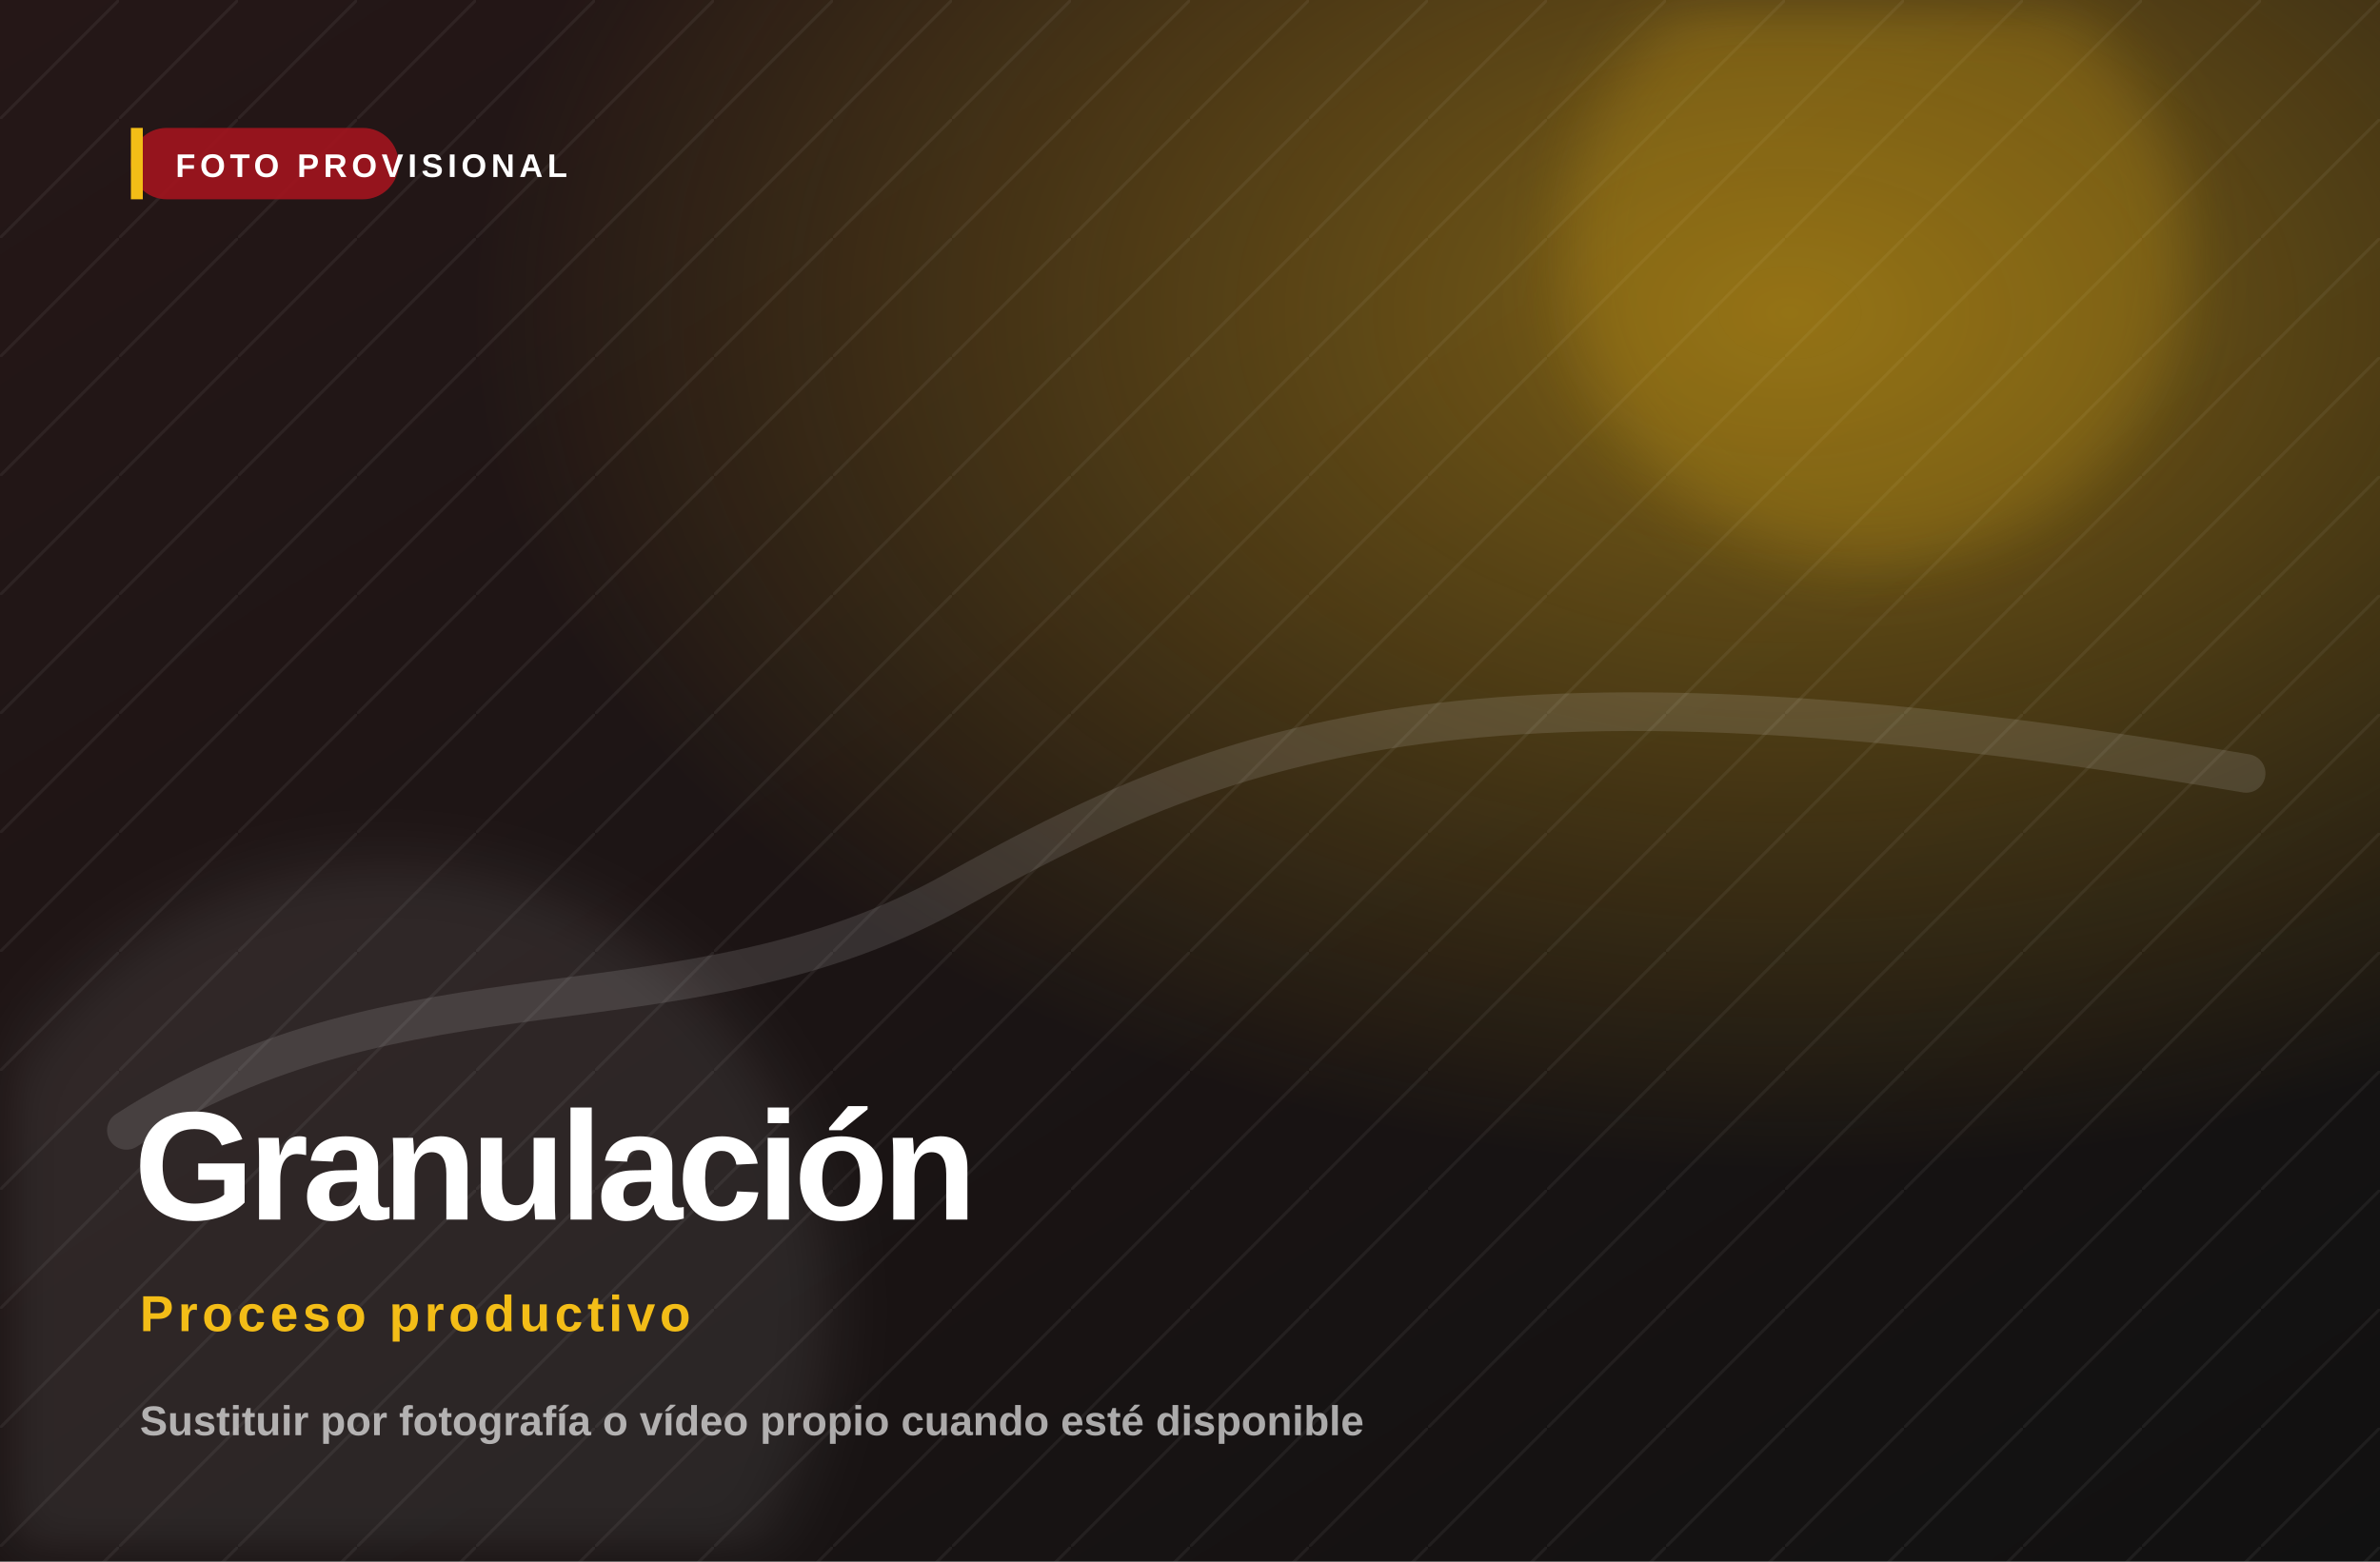
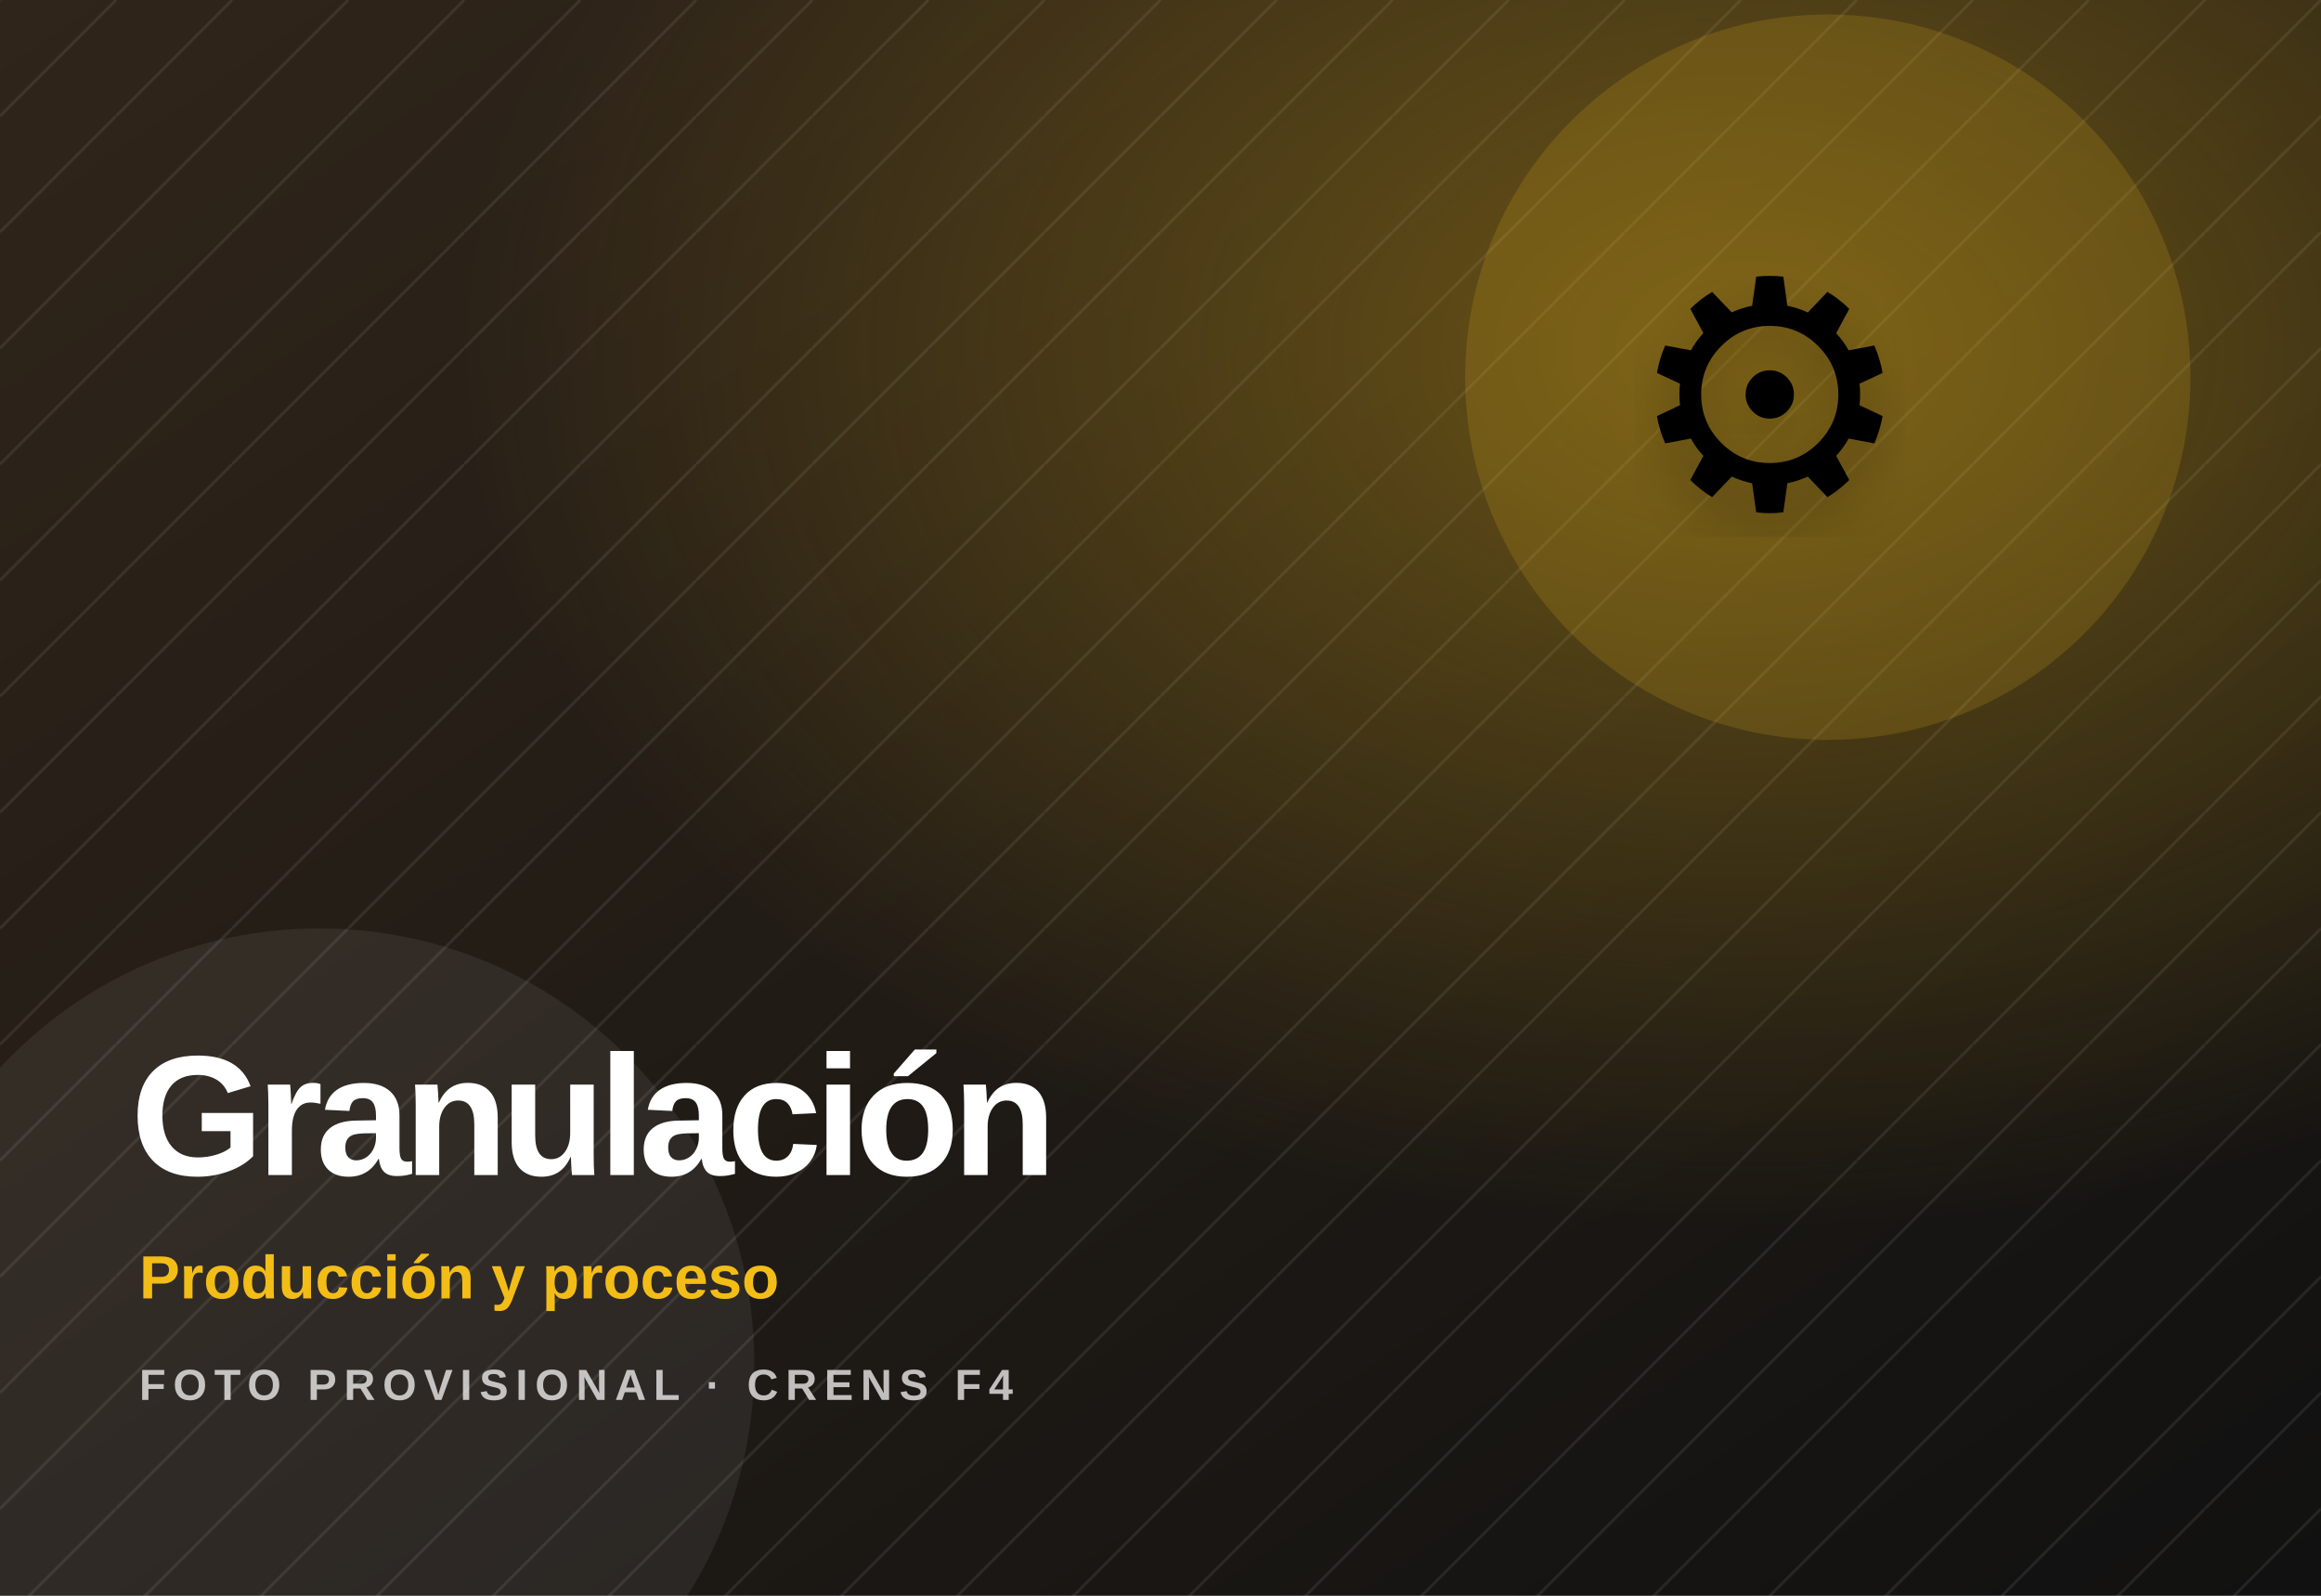
- <svg xmlns="http://www.w3.org/2000/svg" viewBox="0 0 1600 1050" role="img" aria-label="Granulación">
+ <svg xmlns="http://www.w3.org/2000/svg" viewBox="0 0 1600 1100" role="img" aria-label="Granulación">
  <defs>
    <linearGradient id="g" x1="0" x2="1" y1="0" y2="1">
-       <stop stop-color="#251717" />
+       <stop stop-color="#30251a" />
      <stop offset="1" stop-color="#111" />
    </linearGradient>
-     <radialGradient id="r" cx="75%" cy="20%" r="55%">
-       <stop stop-color="#f3bd17" stop-opacity=".45" />
+     <radialGradient id="r" cx="75%" cy="22%" r="55%">
+       <stop stop-color="#f3bd17" stop-opacity=".35" />
      <stop offset="1" stop-color="#f3bd17" stop-opacity="0" />
    </radialGradient>
    <pattern id="p" width="80" height="80" patternUnits="userSpaceOnUse">
      <path d="M0 80L80 0" stroke="rgba(255,255,255,.08)" stroke-width="2" />
+       <path d="M-20 20L20 -20M60 100L100 60" stroke="rgba(255,255,255,.04)" stroke-width="2" />
    </pattern>
-     <filter id="blur">
-       <feGaussianBlur stdDeviation="20" />
+     <filter id="s">
+       <feDropShadow dx="0" dy="18" stdDeviation="18" flood-opacity=".22" />
    </filter>
  </defs>
-   <rect width="1600" height="1050" fill="url(#g)" />
-   <rect width="1600" height="1050" fill="url(#r)" />
-   <rect width="1600" height="1050" fill="url(#p)" opacity=".72" />
-   <circle cx="1260" cy="170" r="210" fill="#f3bd17" opacity=".20" filter="url(#blur)" />
-   <circle cx="260" cy="880" r="300" fill="#fff" opacity=".08" filter="url(#blur)" />
-   <path d="M85 760 C 270 640, 460 700, 640 600 S 980 430, 1510 520" fill="none" stroke="rgba(255,255,255,.12)" stroke-width="26" stroke-linecap="round" />
-   <rect x="88" y="86" width="180" height="48" rx="24" fill="rgba(162,21,30,.9)" />
-   <rect x="88" y="86" width="8" height="48" fill="#f3bd17" />
-   <text x="118" y="119" fill="white" font-family="Arial, Helvetica, sans-serif" font-size="22" font-weight="800" letter-spacing="3">FOTO PROVISIONAL</text>
-   <text x="90" y="820" fill="white" font-family="Arial, Helvetica, sans-serif" font-size="104" font-weight="900" letter-spacing="-4">Granulación</text>
-   <text x="94" y="895" fill="#f3bd17" font-family="Arial, Helvetica, sans-serif" font-size="34" font-weight="800" letter-spacing="3">Proceso productivo</text>
-   <text x="94" y="965" fill="rgba(255,255,255,.64)" font-family="Arial, Helvetica, sans-serif" font-size="28" font-weight="700">Sustituir por fotografía o vídeo propio cuando esté disponible</text>
+   <rect width="1600" height="1100" fill="url(#g)" />
+   <rect width="1600" height="1100" fill="url(#p)" />
+   <rect width="1600" height="1100" fill="url(#r)" />
+   <circle cx="1260" cy="260" r="250" fill="#f3bd17" opacity=".16" />
+   <circle cx="220" cy="940" r="300" fill="#fff" opacity=".07" />
+   <text x="1220" y="350" text-anchor="middle" font-family="Arial, Helvetica, sans-serif" font-size="220" filter="url(#s)">⚙</text>
+   <text x="90" y="810" fill="#fff" font-family="Arial, Helvetica, sans-serif" font-size="118" font-weight="900" letter-spacing="-5">Granulación</text>
+   <text x="96" y="895" fill="#f3bd17" font-family="Arial, Helvetica, sans-serif" font-size="42" font-weight="800">Producción y proceso</text>
+   <text x="96" y="965" fill="rgba(255,255,255,.72)" font-family="Arial, Helvetica, sans-serif" font-size="30" font-weight="700" letter-spacing="5">FOTO PROVISIONAL · CRENS F4</text>
</svg>
